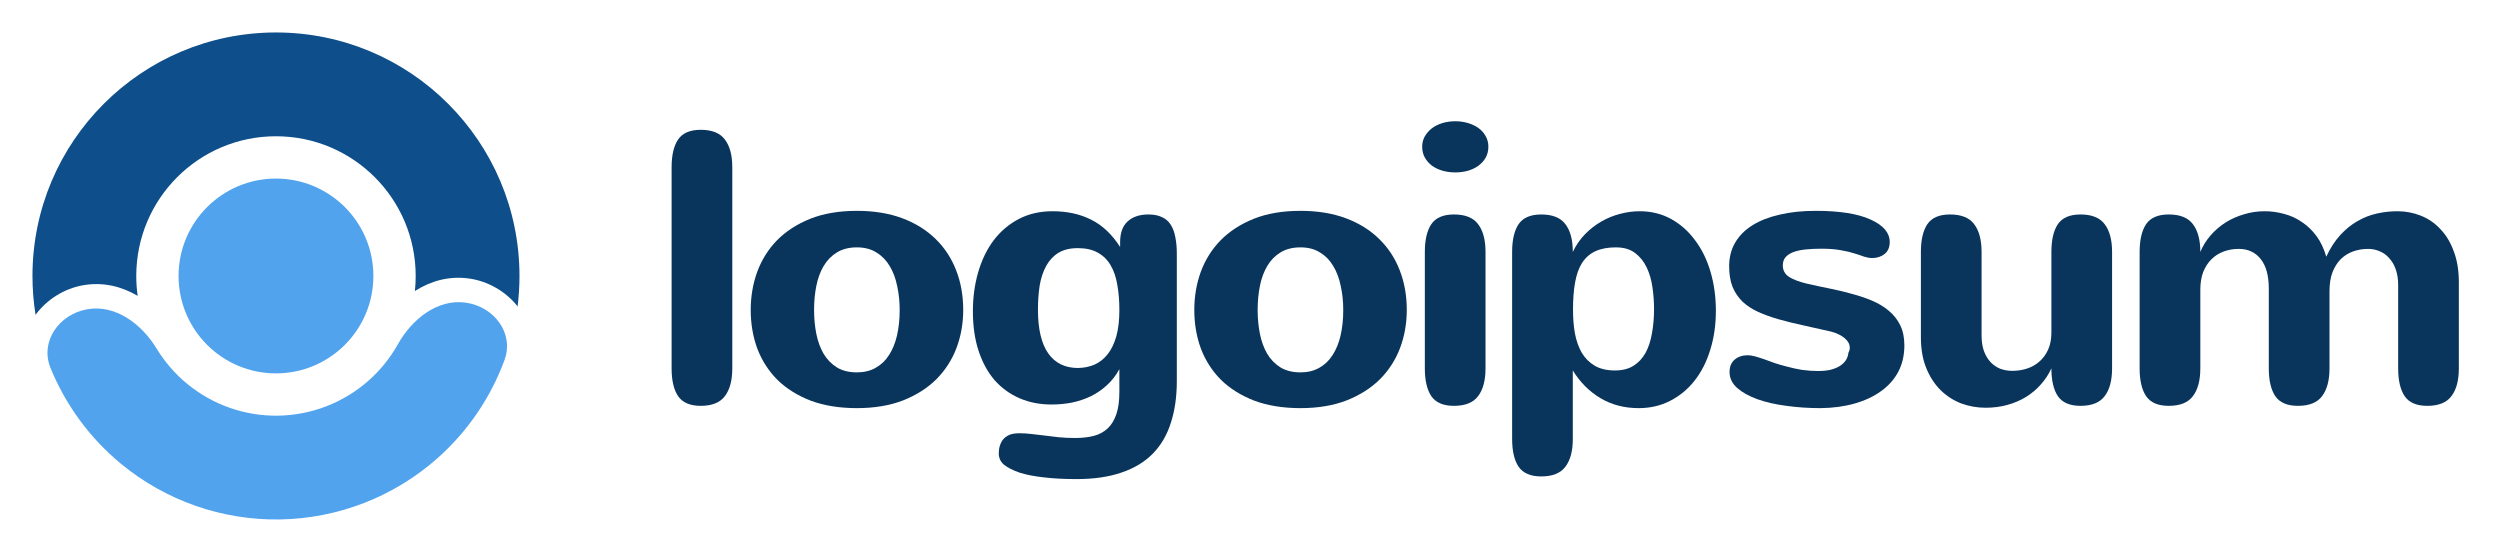
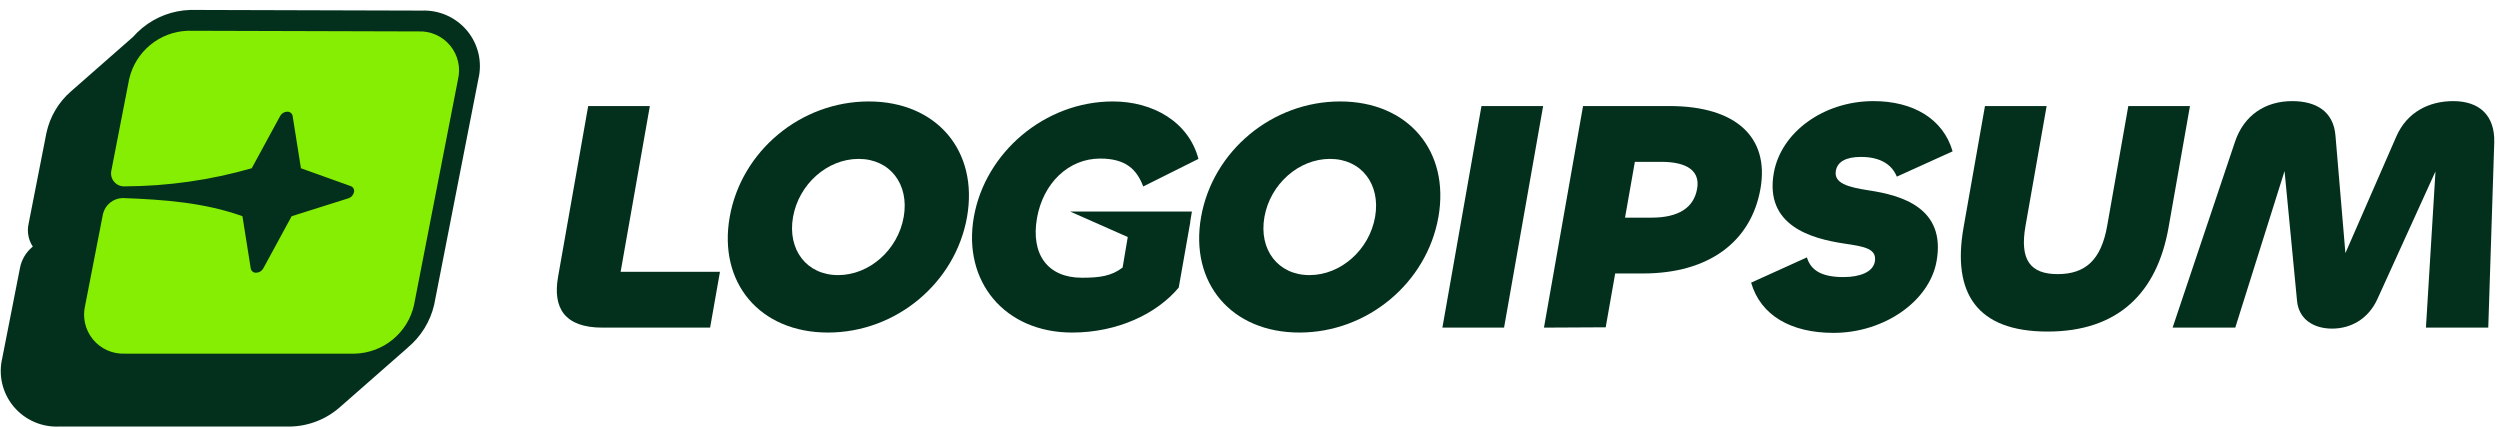
- <svg xmlns="http://www.w3.org/2000/svg" id="logo-27" width="154" height="34" viewBox="0 0 154 34" fill="none">
-   <path d="M45.109 22.691C45.109 23.434 44.957 24.004 44.652 24.402C44.355 24.801 43.859 25 43.164 25C42.508 25 42.043 24.801 41.77 24.402C41.504 24.004 41.371 23.434 41.371 22.691V10.305C41.371 9.562 41.504 8.992 41.77 8.594C42.043 8.195 42.508 7.996 43.164 7.996C43.859 7.996 44.355 8.195 44.652 8.594C44.957 8.992 45.109 9.562 45.109 10.305V22.691Z" class="cneutral" fill="#09355D" />
-   <path d="M46.244 19.094C46.244 18.266 46.377 17.484 46.643 16.75C46.916 16.008 47.322 15.359 47.861 14.805C48.408 14.25 49.088 13.809 49.901 13.48C50.721 13.152 51.682 12.988 52.783 12.988C53.838 12.988 54.772 13.141 55.584 13.445C56.397 13.75 57.08 14.176 57.635 14.723C58.19 15.262 58.611 15.906 58.901 16.656C59.19 17.398 59.334 18.211 59.334 19.094C59.334 19.914 59.197 20.691 58.924 21.426C58.651 22.152 58.24 22.793 57.693 23.348C57.147 23.895 56.463 24.332 55.643 24.66C54.822 24.98 53.869 25.141 52.783 25.141C51.713 25.141 50.768 24.988 49.947 24.684C49.135 24.371 48.451 23.945 47.897 23.406C47.35 22.859 46.936 22.219 46.654 21.484C46.381 20.742 46.244 19.945 46.244 19.094ZM50.147 19.094C50.147 19.609 50.193 20.102 50.287 20.57C50.381 21.031 50.529 21.438 50.733 21.789C50.943 22.141 51.217 22.422 51.553 22.633C51.889 22.836 52.299 22.938 52.783 22.938C53.229 22.938 53.615 22.844 53.943 22.656C54.279 22.469 54.553 22.207 54.764 21.871C54.983 21.535 55.147 21.133 55.256 20.664C55.365 20.188 55.42 19.664 55.42 19.094C55.42 18.578 55.369 18.09 55.268 17.629C55.174 17.16 55.022 16.75 54.811 16.398C54.6 16.039 54.326 15.758 53.99 15.555C53.662 15.344 53.26 15.238 52.783 15.238C52.307 15.238 51.901 15.34 51.565 15.543C51.229 15.746 50.955 16.023 50.744 16.375C50.533 16.727 50.381 17.137 50.287 17.605C50.193 18.074 50.147 18.57 50.147 19.094Z" class="cneutral" fill="#09355D" />
-   <path d="M68.953 22.738C68.742 23.129 68.484 23.461 68.18 23.734C67.883 24.008 67.551 24.234 67.184 24.414C66.824 24.586 66.438 24.715 66.024 24.801C65.617 24.879 65.199 24.918 64.77 24.918C64.051 24.918 63.395 24.789 62.801 24.531C62.207 24.273 61.696 23.902 61.266 23.418C60.844 22.926 60.516 22.324 60.281 21.613C60.047 20.902 59.93 20.09 59.93 19.176C59.93 18.316 60.039 17.512 60.258 16.762C60.477 16.012 60.793 15.359 61.207 14.805C61.629 14.25 62.145 13.812 62.754 13.492C63.363 13.172 64.059 13.012 64.84 13.012C65.731 13.012 66.52 13.184 67.207 13.527C67.903 13.871 68.5 14.434 69 15.215V14.91C69 14.348 69.153 13.926 69.457 13.645C69.77 13.355 70.199 13.211 70.746 13.211C71.074 13.211 71.352 13.266 71.578 13.375C71.805 13.477 71.984 13.633 72.117 13.844C72.25 14.047 72.344 14.301 72.399 14.605C72.461 14.902 72.492 15.242 72.492 15.625V23.477C72.492 24.43 72.371 25.281 72.129 26.031C71.895 26.781 71.528 27.414 71.028 27.93C70.528 28.445 69.887 28.836 69.106 29.102C68.324 29.375 67.395 29.512 66.317 29.512C65.559 29.512 64.887 29.477 64.301 29.406C63.723 29.344 63.223 29.246 62.801 29.113C62.379 28.965 62.059 28.801 61.84 28.621C61.629 28.441 61.524 28.207 61.524 27.918C61.524 27.754 61.547 27.598 61.594 27.449C61.641 27.301 61.711 27.168 61.805 27.051C61.906 26.941 62.035 26.852 62.192 26.781C62.356 26.719 62.555 26.688 62.789 26.688C63.039 26.688 63.289 26.703 63.539 26.734C63.797 26.766 64.063 26.797 64.336 26.828C64.617 26.867 64.91 26.902 65.215 26.934C65.528 26.965 65.863 26.98 66.223 26.98C66.653 26.98 67.035 26.938 67.371 26.852C67.707 26.766 67.992 26.613 68.227 26.395C68.461 26.176 68.641 25.883 68.766 25.516C68.891 25.156 68.953 24.695 68.953 24.133V22.738ZM68.953 19.094C68.953 18.523 68.91 18.004 68.824 17.535C68.746 17.066 68.609 16.668 68.414 16.34C68.219 16.004 67.957 15.746 67.629 15.566C67.301 15.379 66.891 15.285 66.399 15.285C65.914 15.285 65.512 15.383 65.192 15.578C64.879 15.773 64.629 16.043 64.442 16.387C64.254 16.73 64.121 17.133 64.043 17.594C63.973 18.055 63.938 18.547 63.938 19.07C63.938 20.266 64.149 21.164 64.57 21.766C64.992 22.367 65.606 22.668 66.41 22.668C66.785 22.66 67.125 22.59 67.43 22.457C67.742 22.316 68.012 22.102 68.238 21.812C68.465 21.523 68.641 21.156 68.766 20.711C68.891 20.266 68.953 19.727 68.953 19.094Z" class="cneutral" fill="#09355D" />
-   <path d="M73.569 19.094C73.569 18.266 73.701 17.484 73.967 16.75C74.24 16.008 74.647 15.359 75.186 14.805C75.733 14.25 76.412 13.809 77.225 13.48C78.045 13.152 79.006 12.988 80.108 12.988C81.162 12.988 82.096 13.141 82.908 13.445C83.721 13.75 84.404 14.176 84.959 14.723C85.514 15.262 85.936 15.906 86.225 16.656C86.514 17.398 86.658 18.211 86.658 19.094C86.658 19.914 86.522 20.691 86.248 21.426C85.975 22.152 85.565 22.793 85.018 23.348C84.471 23.895 83.787 24.332 82.967 24.66C82.147 24.98 81.194 25.141 80.108 25.141C79.037 25.141 78.092 24.988 77.272 24.684C76.459 24.371 75.776 23.945 75.221 23.406C74.674 22.859 74.26 22.219 73.979 21.484C73.705 20.742 73.569 19.945 73.569 19.094ZM77.471 19.094C77.471 19.609 77.518 20.102 77.612 20.57C77.705 21.031 77.854 21.438 78.057 21.789C78.268 22.141 78.541 22.422 78.877 22.633C79.213 22.836 79.623 22.938 80.108 22.938C80.553 22.938 80.94 22.844 81.268 22.656C81.604 22.469 81.877 22.207 82.088 21.871C82.307 21.535 82.471 21.133 82.58 20.664C82.69 20.188 82.744 19.664 82.744 19.094C82.744 18.578 82.694 18.09 82.592 17.629C82.498 17.16 82.346 16.75 82.135 16.398C81.924 16.039 81.651 15.758 81.315 15.555C80.987 15.344 80.584 15.238 80.108 15.238C79.631 15.238 79.225 15.34 78.889 15.543C78.553 15.746 78.279 16.023 78.069 16.375C77.858 16.727 77.705 17.137 77.612 17.605C77.518 18.074 77.471 18.57 77.471 19.094Z" class="cneutral" fill="#09355D" />
-   <path d="M91.684 9.039C91.684 9.297 91.625 9.527 91.508 9.73C91.391 9.926 91.239 10.09 91.051 10.223C90.864 10.355 90.645 10.457 90.395 10.527C90.153 10.59 89.903 10.621 89.645 10.621C89.371 10.621 89.11 10.586 88.86 10.516C88.618 10.445 88.403 10.344 88.215 10.211C88.028 10.07 87.879 9.902 87.77 9.707C87.66 9.512 87.606 9.289 87.606 9.039C87.606 8.812 87.657 8.605 87.758 8.418C87.868 8.223 88.012 8.055 88.192 7.914C88.371 7.773 88.586 7.664 88.836 7.586C89.086 7.508 89.36 7.469 89.657 7.469C89.914 7.469 90.164 7.504 90.407 7.574C90.657 7.645 90.875 7.746 91.063 7.879C91.25 8.012 91.399 8.176 91.508 8.371C91.625 8.566 91.684 8.789 91.684 9.039ZM91.508 22.691C91.508 23.434 91.356 24.004 91.051 24.402C90.754 24.801 90.258 25 89.563 25C88.907 25 88.442 24.801 88.168 24.402C87.903 24.004 87.77 23.434 87.77 22.691V15.52C87.77 14.777 87.903 14.207 88.168 13.809C88.442 13.41 88.907 13.211 89.563 13.211C90.258 13.211 90.754 13.41 91.051 13.809C91.356 14.207 91.508 14.777 91.508 15.52V22.691Z" class="cneutral" fill="#09355D" />
-   <path d="M96.897 19.07C96.897 19.594 96.936 20.082 97.014 20.535C97.1 20.988 97.241 21.387 97.436 21.73C97.639 22.066 97.905 22.332 98.233 22.527C98.569 22.723 98.983 22.82 99.475 22.82C99.928 22.82 100.307 22.727 100.612 22.539C100.924 22.344 101.174 22.078 101.362 21.742C101.549 21.398 101.682 20.996 101.76 20.535C101.846 20.074 101.889 19.574 101.889 19.035C101.889 18.605 101.858 18.168 101.795 17.723C101.733 17.27 101.616 16.859 101.444 16.492C101.272 16.125 101.034 15.824 100.729 15.59C100.424 15.355 100.026 15.238 99.534 15.238C99.041 15.238 98.623 15.316 98.28 15.473C97.944 15.629 97.67 15.867 97.459 16.188C97.256 16.508 97.112 16.91 97.026 17.395C96.94 17.871 96.897 18.43 96.897 19.07ZM96.885 15.52C97.081 15.105 97.331 14.742 97.635 14.43C97.94 14.117 98.276 13.855 98.643 13.645C99.01 13.434 99.393 13.277 99.791 13.176C100.198 13.066 100.6 13.012 100.998 13.012C101.717 13.012 102.366 13.172 102.944 13.492C103.522 13.812 104.014 14.25 104.42 14.805C104.834 15.352 105.151 16 105.37 16.75C105.588 17.492 105.698 18.289 105.698 19.141C105.698 20.023 105.58 20.832 105.346 21.566C105.12 22.301 104.795 22.934 104.373 23.465C103.959 23.988 103.459 24.398 102.873 24.695C102.295 24.992 101.651 25.141 100.94 25.141C100.065 25.141 99.284 24.938 98.596 24.531C97.909 24.125 97.338 23.555 96.885 22.82V27.039C96.885 27.781 96.733 28.352 96.428 28.75C96.131 29.148 95.635 29.348 94.94 29.348C94.284 29.348 93.819 29.148 93.545 28.75C93.28 28.352 93.147 27.781 93.147 27.039V15.52C93.147 14.777 93.28 14.207 93.545 13.809C93.819 13.41 94.284 13.211 94.94 13.211C95.635 13.211 96.131 13.41 96.428 13.809C96.733 14.207 96.885 14.777 96.885 15.52Z" class="cneutral" fill="#09355D" />
-   <path d="M109.821 16.352C109.821 16.656 109.954 16.895 110.219 17.066C110.485 17.23 110.852 17.367 111.321 17.477C111.766 17.578 112.223 17.676 112.692 17.77C113.161 17.863 113.618 17.973 114.063 18.098C114.508 18.215 114.926 18.355 115.317 18.52C115.707 18.684 116.051 18.891 116.348 19.141C116.645 19.383 116.879 19.68 117.051 20.031C117.223 20.375 117.309 20.789 117.309 21.273C117.309 21.883 117.184 22.426 116.934 22.902C116.684 23.371 116.329 23.77 115.868 24.098C115.415 24.426 114.872 24.68 114.239 24.859C113.606 25.039 112.907 25.133 112.141 25.141C111.415 25.141 110.715 25.094 110.043 25C109.372 24.914 108.774 24.777 108.25 24.59C107.735 24.402 107.321 24.172 107.008 23.898C106.696 23.617 106.54 23.289 106.54 22.914C106.54 22.586 106.645 22.332 106.856 22.152C107.067 21.973 107.336 21.883 107.665 21.883C107.79 21.883 107.938 21.906 108.11 21.953C108.282 22 108.469 22.059 108.672 22.129C108.875 22.199 109.09 22.277 109.317 22.363C109.551 22.441 109.793 22.512 110.043 22.574C110.356 22.66 110.676 22.73 111.004 22.785C111.34 22.832 111.684 22.855 112.036 22.855C112.254 22.855 112.469 22.836 112.68 22.797C112.891 22.75 113.079 22.684 113.243 22.598C113.415 22.504 113.555 22.387 113.665 22.246C113.774 22.105 113.84 21.934 113.864 21.73C113.887 21.684 113.907 21.637 113.922 21.59C113.938 21.543 113.946 21.488 113.946 21.426C113.946 21.207 113.844 21.012 113.641 20.84C113.446 20.668 113.168 20.531 112.809 20.43C112.207 20.289 111.633 20.16 111.086 20.043C110.54 19.926 110.032 19.801 109.563 19.668C109.102 19.535 108.68 19.383 108.297 19.211C107.922 19.039 107.602 18.828 107.336 18.578C107.079 18.328 106.875 18.027 106.727 17.676C106.586 17.324 106.516 16.898 106.516 16.398C106.516 15.859 106.637 15.379 106.879 14.957C107.129 14.527 107.485 14.168 107.946 13.879C108.407 13.59 108.965 13.371 109.622 13.223C110.278 13.066 111.02 12.988 111.848 12.988C113.332 12.988 114.461 13.168 115.235 13.527C116.016 13.879 116.407 14.34 116.407 14.91C116.407 15.23 116.301 15.477 116.09 15.648C115.879 15.812 115.625 15.895 115.329 15.895C115.172 15.895 115.008 15.867 114.836 15.812C114.672 15.75 114.473 15.684 114.239 15.613C114.004 15.535 113.723 15.469 113.395 15.414C113.075 15.352 112.676 15.32 112.2 15.32C111.84 15.32 111.512 15.336 111.215 15.367C110.926 15.398 110.676 15.453 110.465 15.531C110.262 15.609 110.102 15.715 109.985 15.848C109.875 15.98 109.821 16.148 109.821 16.352Z" class="cneutral" fill="#09355D" />
-   <path d="M122.065 20.652C122.065 21.02 122.112 21.34 122.206 21.613C122.307 21.887 122.444 22.117 122.616 22.305C122.788 22.484 122.987 22.621 123.213 22.715C123.448 22.801 123.698 22.844 123.963 22.844C124.276 22.844 124.577 22.797 124.866 22.703C125.155 22.609 125.409 22.465 125.628 22.27C125.854 22.074 126.034 21.828 126.167 21.531C126.299 21.234 126.366 20.887 126.366 20.488V15.52C126.366 14.777 126.499 14.207 126.764 13.809C127.038 13.41 127.503 13.211 128.159 13.211C128.854 13.211 129.35 13.41 129.647 13.809C129.952 14.207 130.104 14.777 130.104 15.52V22.691C130.104 23.434 129.952 24.004 129.647 24.402C129.35 24.801 128.854 25 128.159 25C127.503 25 127.038 24.801 126.764 24.402C126.499 24.004 126.366 23.434 126.366 22.691C126.202 23.051 125.987 23.379 125.721 23.676C125.463 23.973 125.159 24.23 124.807 24.449C124.463 24.66 124.081 24.824 123.659 24.941C123.245 25.059 122.795 25.117 122.311 25.117C121.788 25.117 121.284 25.027 120.799 24.848C120.323 24.66 119.901 24.387 119.534 24.027C119.167 23.66 118.874 23.207 118.655 22.668C118.436 22.129 118.327 21.5 118.327 20.781V15.52C118.327 14.777 118.46 14.207 118.725 13.809C118.999 13.41 119.463 13.211 120.12 13.211C120.815 13.211 121.311 13.41 121.608 13.809C121.913 14.207 122.065 14.777 122.065 15.52V20.652Z" class="cneutral" fill="#09355D" />
-   <path d="M131.801 15.52C131.801 14.777 131.934 14.207 132.2 13.809C132.473 13.41 132.938 13.211 133.594 13.211C134.29 13.211 134.786 13.41 135.083 13.809C135.387 14.207 135.54 14.777 135.54 15.52C135.696 15.145 135.907 14.805 136.173 14.5C136.446 14.188 136.755 13.922 137.098 13.703C137.45 13.484 137.829 13.316 138.235 13.199C138.641 13.074 139.063 13.012 139.501 13.012C139.907 13.012 140.305 13.066 140.696 13.176C141.094 13.277 141.462 13.445 141.798 13.68C142.141 13.906 142.442 14.195 142.7 14.547C142.958 14.898 143.157 15.32 143.298 15.812C143.54 15.289 143.825 14.848 144.153 14.488C144.481 14.129 144.837 13.84 145.219 13.621C145.602 13.402 146.001 13.246 146.415 13.152C146.837 13.059 147.258 13.012 147.68 13.012C148.18 13.012 148.657 13.102 149.11 13.281C149.571 13.461 149.973 13.734 150.317 14.102C150.669 14.461 150.946 14.918 151.149 15.473C151.36 16.02 151.465 16.66 151.465 17.395V22.691C151.465 23.434 151.313 24.004 151.008 24.402C150.712 24.801 150.215 25 149.52 25C148.864 25 148.399 24.801 148.126 24.402C147.86 24.004 147.727 23.434 147.727 22.691V17.559C147.727 17.207 147.68 16.895 147.587 16.621C147.493 16.34 147.36 16.105 147.188 15.918C147.024 15.723 146.829 15.578 146.602 15.484C146.376 15.383 146.133 15.332 145.876 15.332C145.555 15.332 145.251 15.383 144.962 15.484C144.673 15.586 144.419 15.742 144.2 15.953C143.989 16.164 143.817 16.434 143.684 16.762C143.559 17.09 143.497 17.484 143.497 17.945V22.691C143.497 23.434 143.344 24.004 143.04 24.402C142.743 24.801 142.247 25 141.551 25C140.895 25 140.43 24.801 140.157 24.402C139.891 24.004 139.758 23.434 139.758 22.691V17.781C139.758 16.977 139.59 16.367 139.255 15.953C138.926 15.539 138.477 15.332 137.907 15.332C137.571 15.332 137.258 15.387 136.969 15.496C136.68 15.605 136.43 15.766 136.219 15.977C136.008 16.188 135.84 16.449 135.715 16.762C135.598 17.074 135.54 17.434 135.54 17.84V22.691C135.54 23.434 135.387 24.004 135.083 24.402C134.786 24.801 134.29 25 133.594 25C132.938 25 132.473 24.801 132.2 24.402C131.934 24.004 131.801 23.434 131.801 22.691V15.52Z" class="cneutral" fill="#09355D" />
-   <path d="M17 23C13.686 23 11 20.314 11 17C11 13.686 13.686 11 17 11C20.314 11 23 13.686 23 17C23 20.314 20.314 23 17 23Z" class="ccustom" fill="#51A3EE" />
-   <path d="M5.376 19.05C3.637 19.356 2.446 21.036 3.113 22.67C4.045 24.952 5.532 26.986 7.459 28.574C10.215 30.846 13.691 32.06 17.262 31.998C20.833 31.935 24.264 30.601 26.939 28.234C28.81 26.579 30.225 24.495 31.076 22.182C31.686 20.525 30.437 18.888 28.688 18.643C26.94 18.397 25.37 19.67 24.507 21.21C24.038 22.044 23.431 22.802 22.703 23.446C21.168 24.804 19.199 25.569 17.15 25.605C15.101 25.641 13.107 24.944 11.526 23.641C10.776 23.023 10.142 22.287 9.645 21.469C8.728 19.96 7.115 18.743 5.376 19.05Z" class="ccustom" fill="#51A3EE" />
-   <path d="M31.884 18.875C31.961 18.26 32 17.635 32 17C32 8.716 25.284 2 17 2C8.716 2 2 8.716 2 17C2 17.815 2.065 18.614 2.19 19.394C2.879 18.451 3.954 17.777 5.116 17.572C6.372 17.351 7.515 17.656 8.48 18.225C8.423 17.825 8.394 17.416 8.394 17C8.394 12.247 12.247 8.394 17 8.394C21.753 8.394 25.606 12.247 25.606 17C25.606 17.313 25.59 17.623 25.557 17.928C26.502 17.324 27.633 16.98 28.897 17.157C30.065 17.321 31.163 17.956 31.884 18.875Z" class="ccompli1" fill="#0E4F8B" />
+ <svg xmlns="http://www.w3.org/2000/svg" width="240" height="41" viewBox="0 0 240 41" fill="none">
+   <path d="M39.145 33.366L39.148 33.37L32.678 39.047C31.351 40.239 29.636 40.915 27.848 40.948L27.833 40.949H5.66C4.839 40.983 4.022 40.83 3.27 40.499C2.505 40.164 1.829 39.655 1.297 39.012C0.764 38.37 0.391 37.613 0.205 36.802C0.023 36.005 0.027 35.176 0.217 34.38L1.925 25.688C2.076 24.932 2.478 24.247 3.065 23.743L3.149 23.671C2.967 23.396 2.834 23.093 2.756 22.772C2.653 22.348 2.649 21.906 2.745 21.481L4.455 12.773L4.458 12.76C4.791 11.198 5.629 9.787 6.845 8.744L12.768 3.546C13.043 3.233 13.344 2.941 13.669 2.675C14.966 1.613 16.579 1.008 18.258 0.954L18.286 0.953L40.485 1.017C41.305 0.983 42.122 1.137 42.873 1.466C43.638 1.802 44.314 2.311 44.846 2.953C45.378 3.595 45.752 4.352 45.938 5.164C46.12 5.961 46.116 6.79 45.925 7.585L41.685 29.23L41.679 29.257C41.306 30.865 40.416 32.308 39.145 33.366Z" fill="#03301D" />
+   <path d="M40.139 3.017C40.722 2.988 41.304 3.095 41.838 3.331C42.372 3.566 42.844 3.924 43.216 4.374C43.587 4.825 43.848 5.356 43.978 5.925C44.108 6.494 44.102 7.086 43.962 7.653L39.74 29.312C39.444 30.599 38.73 31.752 37.709 32.591C36.689 33.429 35.42 33.907 34.1 33.949H12.01C11.427 33.978 10.844 33.87 10.31 33.635C9.775 33.399 9.303 33.042 8.931 32.592C8.559 32.141 8.297 31.61 8.166 31.041C8.036 30.472 8.04 29.88 8.178 29.312L9.883 20.55C9.983 20.122 10.221 19.74 10.561 19.462C10.901 19.184 11.324 19.026 11.763 19.013C15.794 19.156 19.665 19.459 23.274 20.757L24.071 25.768C24.09 25.889 24.154 25.998 24.25 26.075C24.345 26.151 24.466 26.189 24.588 26.182C24.729 26.18 24.866 26.14 24.987 26.067C25.107 25.994 25.206 25.891 25.274 25.768L27.998 20.757L33.447 19.037C33.579 18.994 33.697 18.919 33.791 18.817C33.885 18.715 33.95 18.59 33.981 18.455C34.012 18.336 33.997 18.209 33.94 18.1C33.882 17.991 33.786 17.907 33.67 17.866L28.89 16.153L28.094 11.142C28.074 11.021 28.011 10.91 27.915 10.833C27.82 10.755 27.699 10.715 27.576 10.72C27.434 10.723 27.296 10.764 27.176 10.838C27.056 10.913 26.957 11.018 26.891 11.142L24.166 16.153C20.216 17.286 16.128 17.87 12.018 17.89C11.82 17.906 11.622 17.876 11.439 17.801C11.255 17.726 11.093 17.609 10.963 17.459C10.834 17.309 10.743 17.13 10.696 16.938C10.65 16.745 10.649 16.544 10.695 16.352L12.4 7.589C12.695 6.303 13.408 5.151 14.427 4.312C15.445 3.473 16.713 2.996 18.032 2.953L40.139 3.017Z" fill="#86EE02" />
+   <path d="M176.026 31.956C171.93 31.956 169.024 30.286 168.108 27.135L173.464 24.708C173.844 26 174.954 26.599 176.97 26.599C178.538 26.599 179.806 26.126 179.983 25.118C180.206 23.857 178.959 23.668 177.057 23.384C173.908 22.912 169.389 21.683 170.284 16.609C170.973 12.701 175.053 9.707 179.853 9.707C183.629 9.707 186.534 11.378 187.451 14.529L182.095 16.956C181.67 15.916 180.668 15.065 178.652 15.065C177.244 15.065 176.398 15.506 176.243 16.388C176.032 17.586 177.373 17.964 179.429 18.279C182.546 18.752 186.815 19.95 185.915 25.055C185.226 28.962 180.826 31.956 176.026 31.956Z" fill="#03301D" />
+   <path d="M208.57 31.452H214.586L219.317 16.42L220.514 28.868C220.677 30.664 222.121 31.547 223.881 31.547C225.673 31.547 227.339 30.633 228.216 28.742L233.807 16.451L232.89 31.452H238.874L239.448 13.678C239.52 11.094 238.036 9.707 235.508 9.707C233.204 9.707 231.069 10.747 230.044 13.111L225.159 24.298L224.205 13.016C224.014 10.653 222.292 9.707 220.052 9.707C217.46 9.707 215.429 11.063 214.569 13.584L208.57 31.452Z" fill="#03301D" />
+   <path d="M188.501 21.84C187.39 28.143 189.78 31.83 196.564 31.83C203.316 31.83 207.07 28.143 208.181 21.84L210.237 10.18H204.317L202.289 21.683C201.711 24.96 200.192 26.315 197.536 26.315C194.912 26.315 193.871 24.96 194.449 21.683L196.477 10.18H190.557L188.501 21.84Z" fill="#03301D" />
+   <path fill-rule="evenodd" clip-rule="evenodd" d="M148.221 31.452L154.147 31.421L155.058 26.252H157.746C164.018 26.252 168.104 23.227 169.004 18.122C169.876 13.174 166.66 10.18 160.26 10.18H151.972L148.221 31.452ZM156.947 15.537H159.475C162.035 15.537 163.218 16.451 162.924 18.122C162.607 19.918 161.187 20.895 158.531 20.895H156.003L156.947 15.537Z" fill="#03301D" />
+   <path d="M142.221 10.18H148.141L144.39 31.452H138.47L142.221 10.18Z" fill="#03301D" />
+   <path fill-rule="evenodd" clip-rule="evenodd" d="M115.304 20.832C114.187 27.166 118.212 31.925 124.74 31.925C131.268 31.925 136.971 27.166 138.088 20.832C139.205 14.498 135.18 9.739 128.652 9.739C122.124 9.739 116.421 14.498 115.304 20.832ZM132.008 20.832C131.452 23.983 128.72 26.41 125.712 26.41C122.704 26.41 120.828 23.983 121.384 20.832C121.94 17.68 124.671 15.254 127.679 15.254C130.687 15.254 132.564 17.68 132.008 20.832Z" fill="#03301D" />
+   <path d="M102.926 31.925C96.462 31.925 92.395 27.04 93.49 20.832C94.585 14.624 100.31 9.739 106.838 9.739C110.678 9.739 114.11 11.693 115.05 15.254L109.751 17.901C109.138 16.294 108.111 15.222 105.615 15.222C102.575 15.222 100.143 17.586 99.553 20.926C98.937 24.424 100.59 26.662 103.854 26.662C105.582 26.662 106.698 26.504 107.77 25.685L108.266 22.754L102.727 20.306H114.423L114.258 21.305H114.271L114.088 22.34L114.077 22.409L114.076 22.409L113.159 27.607C111.051 30.128 107.278 31.925 102.926 31.925Z" fill="#03301D" />
+   <path fill-rule="evenodd" clip-rule="evenodd" d="M70.051 20.832C68.934 27.166 72.959 31.925 79.487 31.925C86.015 31.925 91.719 27.166 92.835 20.832C93.952 14.498 89.927 9.739 83.399 9.739C76.871 9.739 71.168 14.498 70.051 20.832ZM86.755 20.832C86.2 23.983 83.468 26.41 80.46 26.41C77.452 26.41 75.576 23.983 76.131 20.832C76.687 17.68 79.419 15.254 82.427 15.254C85.435 15.254 87.311 17.68 86.755 20.832Z" fill="#03301D" />
+   <path d="M62.386 10.18L59.58 26.095H69.116L68.171 31.452H57.835C54.187 31.452 53.048 29.561 53.576 26.567L56.466 10.18H62.386Z" fill="#03301D" />
</svg>
